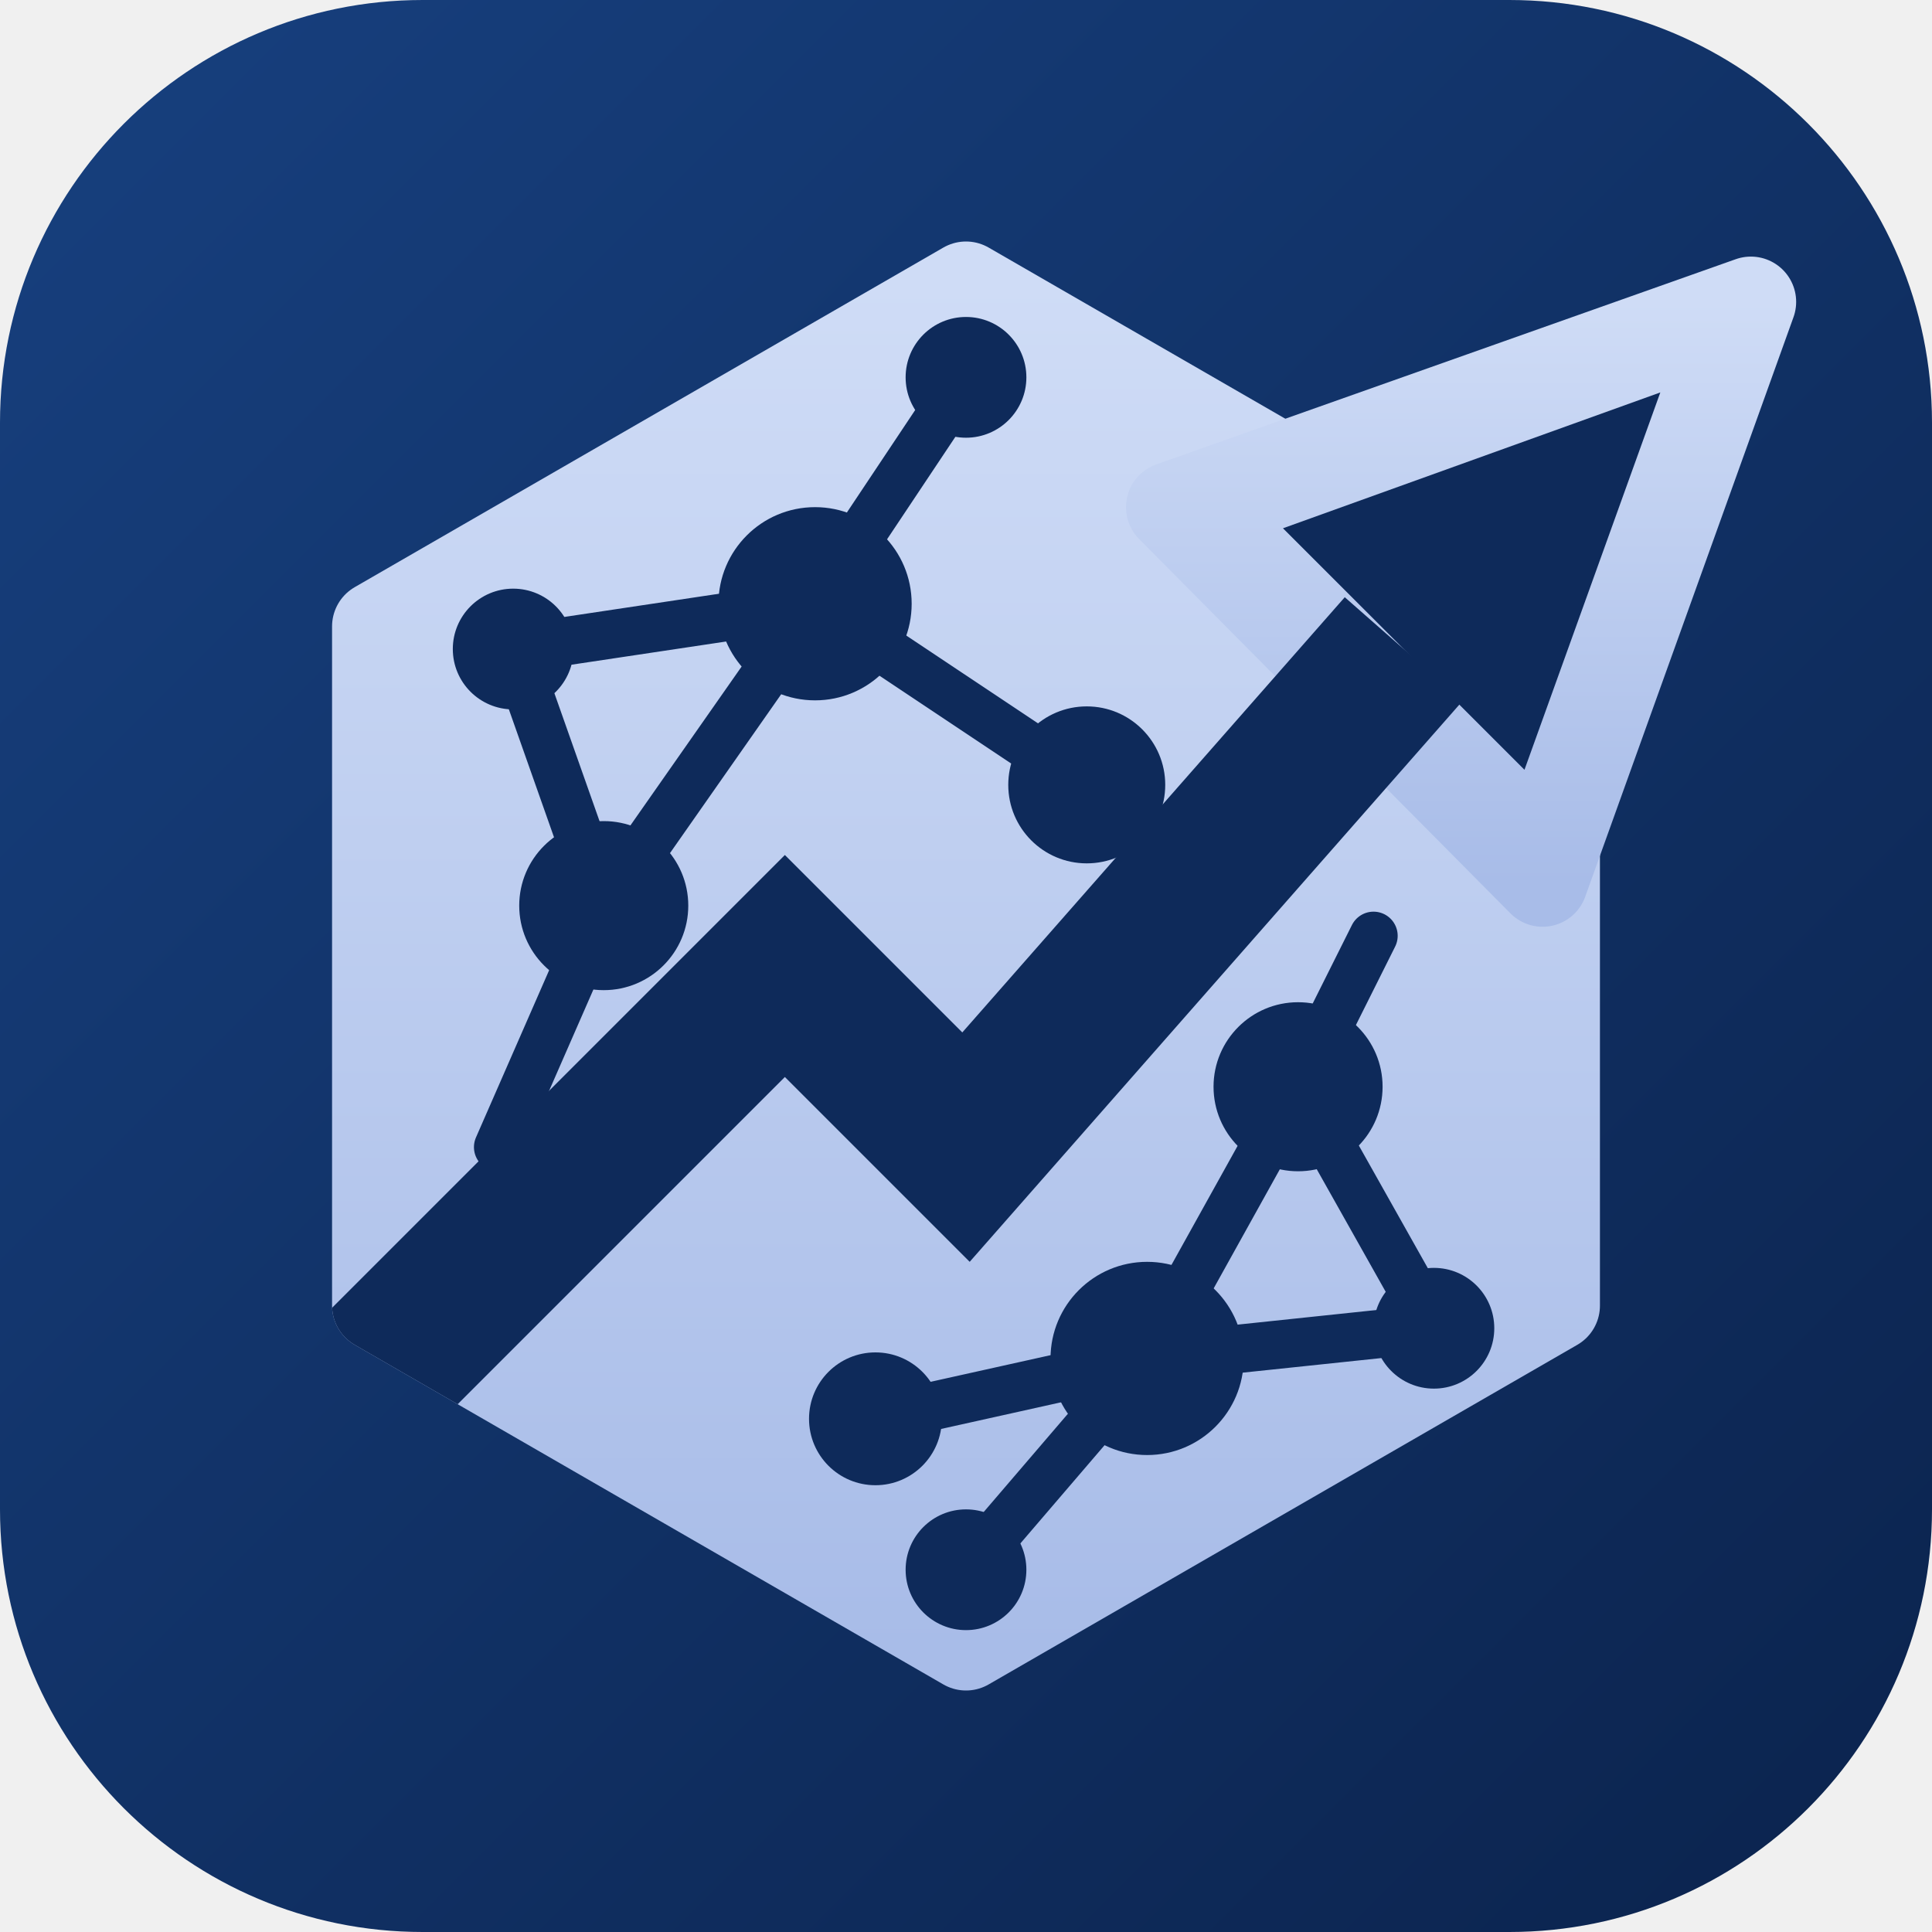
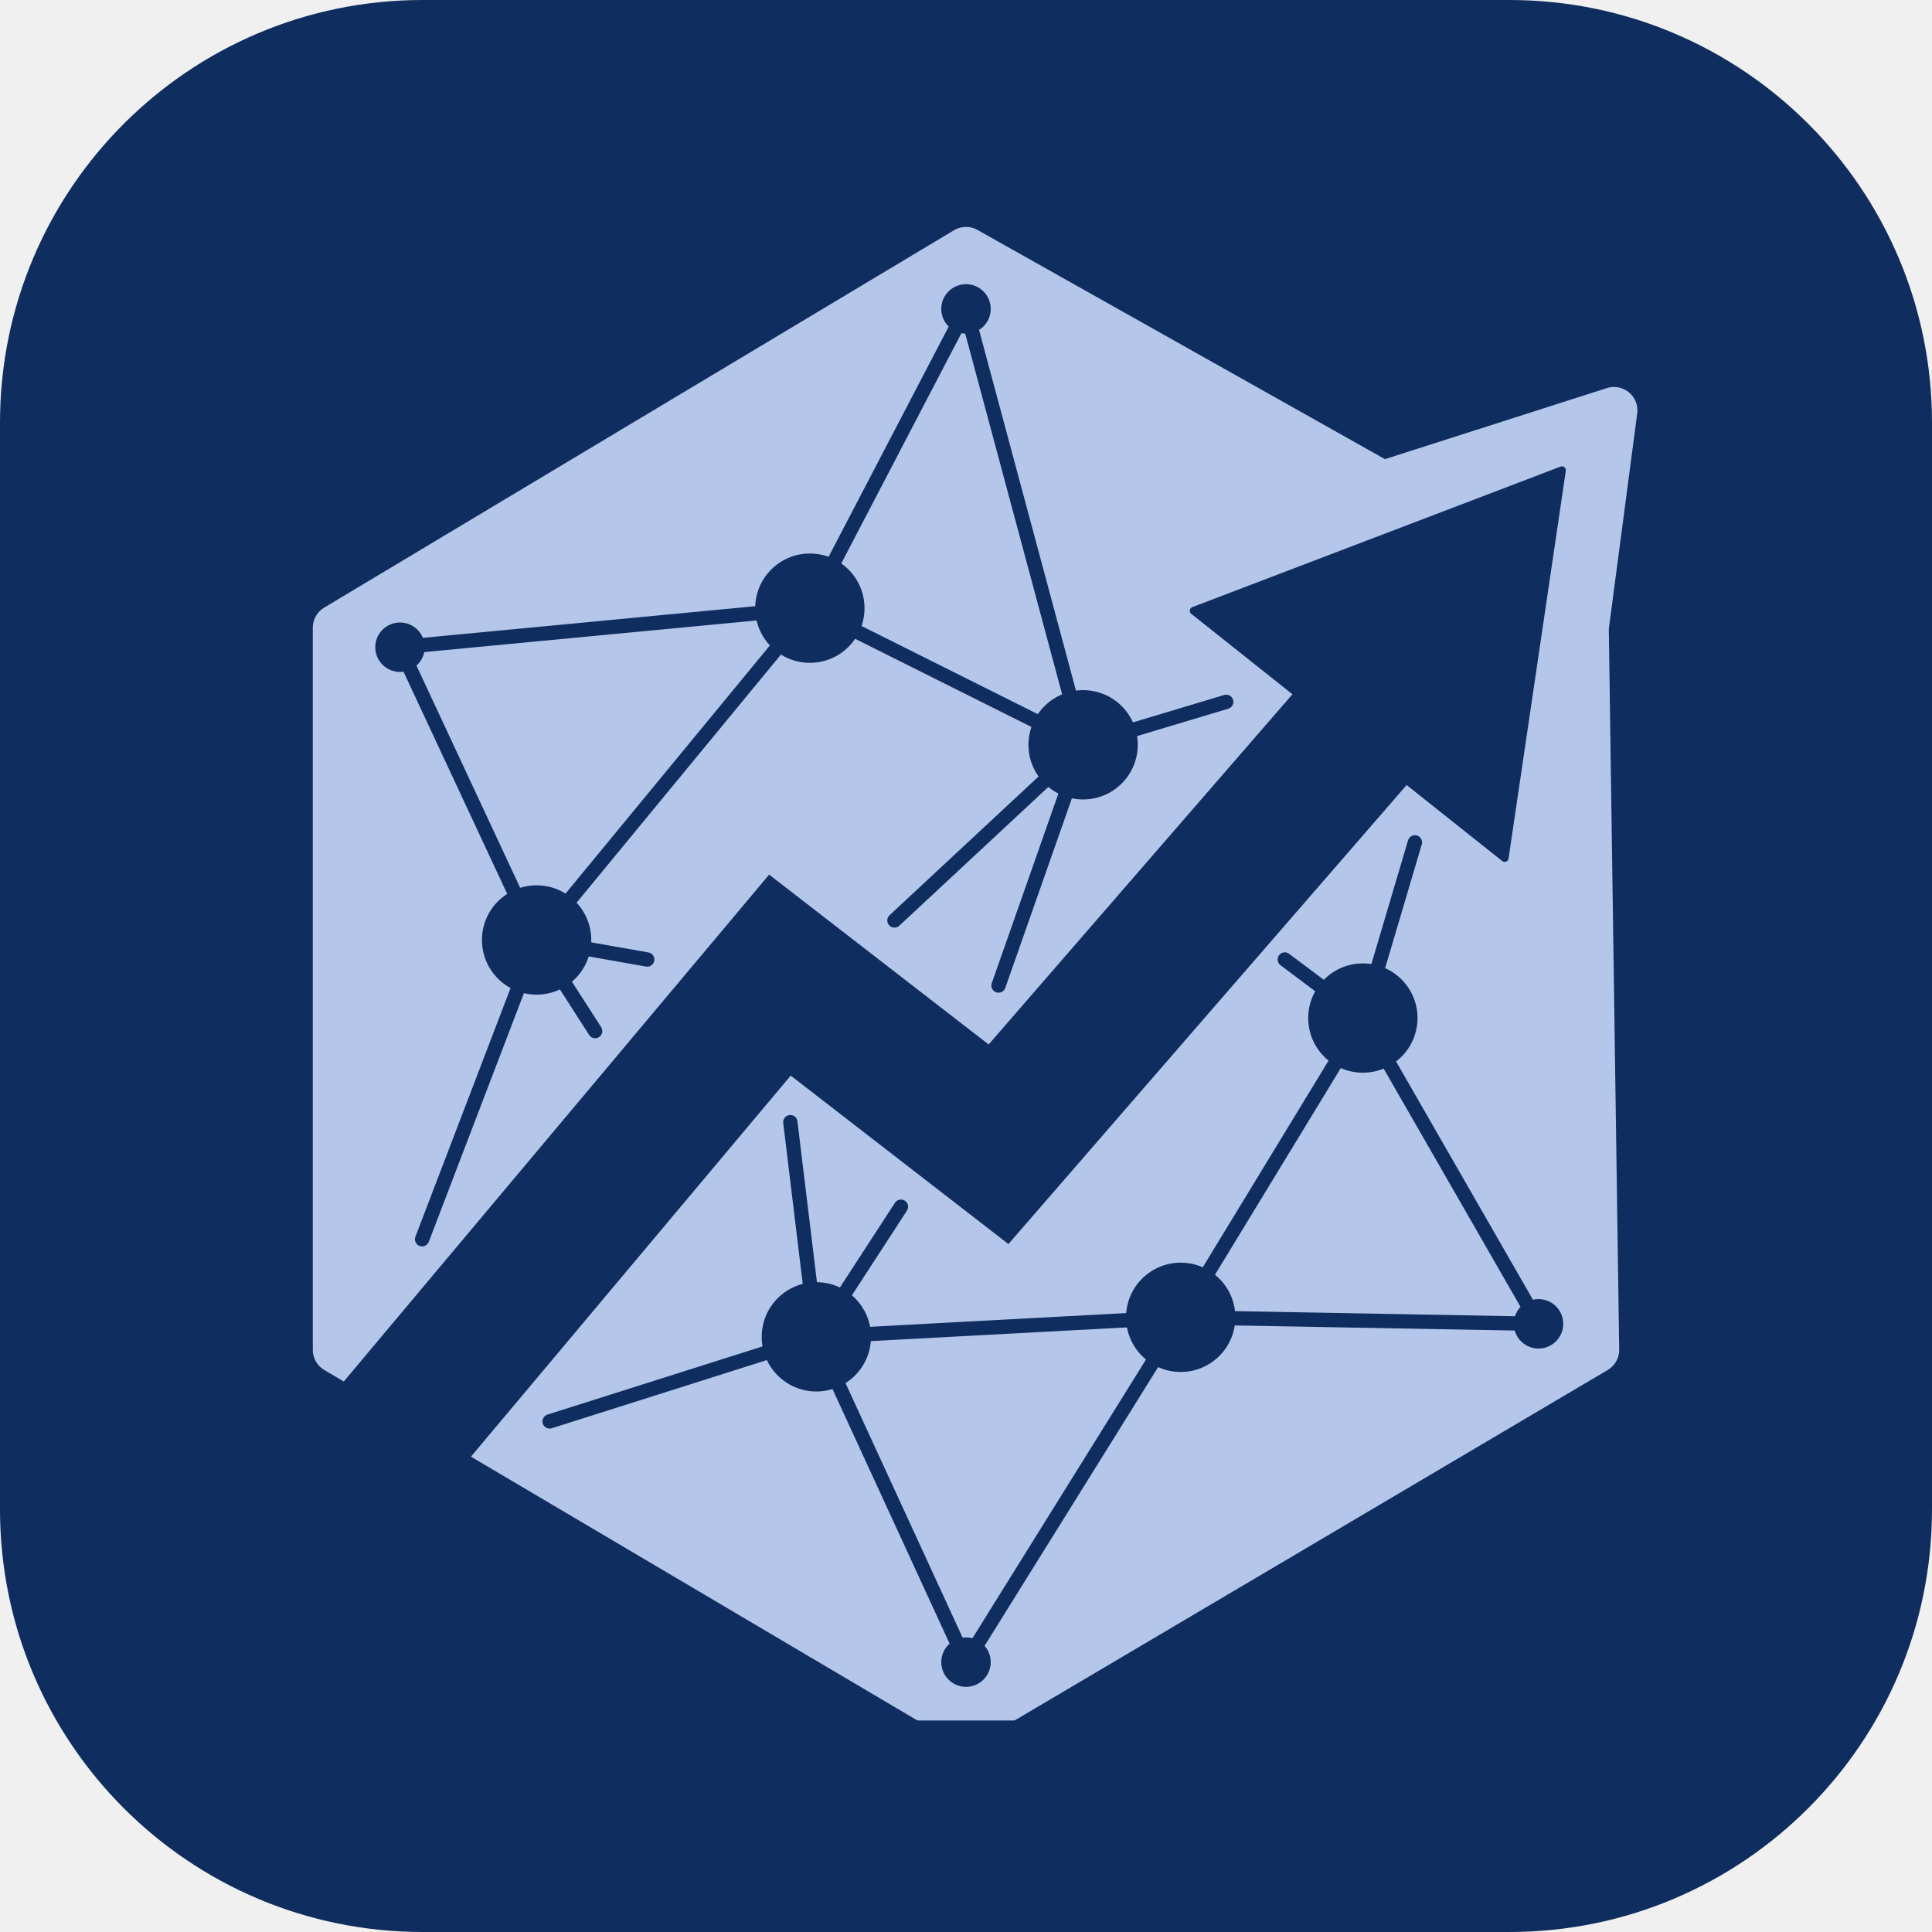
<svg xmlns="http://www.w3.org/2000/svg" viewBox="0 0 64 64">
-   <defs>
-     <linearGradient id="t" x1="0" y1="0" x2="1" y2="1">
-       <stop offset="0" stop-color="#17407f" />
-       <stop offset="1" stop-color="#0b234d" />
-     </linearGradient>
-     <linearGradient id="h" x1="0" y1="0" x2="0" y2="1">
-       <stop offset="0" stop-color="#cfdcf6" />
-       <stop offset="1" stop-color="#a8bce8" />
-     </linearGradient>
-     <mask id="m">
-       <g fill="#fff" stroke="#fff" stroke-width="3" stroke-linejoin="round">
-         <path d="M32 9.5 51.5 20.75v22.5L32 54.5 12.5 43.25v-22.5Z" />
-         <path d="M58 10 38.8 16.8 51.1 29.2Z" />
+   <rect width="64" height="64" rx="14" fill="#0f2d5e" />
+   <svg x="7" y="7" width="50" height="50" viewBox="220 205 1160 1160">
+     <mask id="m" maskUnits="userSpaceOnUse" x="0" y="0" width="1600" height="1600">
+       <path d="M800 235 1120 415 1298 358 1276 525 1284 1080 800 1366 316 1080 316 525Z" fill="#fff" stroke="#fff" stroke-width="36" stroke-linejoin="round" />
+       <path d="M250 1277 657 792 825 922 1100 605" fill="none" stroke="#000" stroke-width="112" stroke-miterlimit="8" />
+       <path d="M975 512 1258 404 1214 702Z" fill="#000" stroke="#000" stroke-width="6" stroke-linejoin="round" />
+       <g fill="none" stroke="#000" stroke-width="11" stroke-linecap="round">
+         <path d="M800 280 680 510 890 615 800 280" />
+         <path d="M680 510 365 540 470 765 680 510" />
+         <path d="M470 765 382 995" />
+         <path d="M470 765 555 780" />
+         <path d="M470 765 515 835" />
+         <path d="M890 615 1000 582" />
+         <path d="M890 615 745 750" />
+         <path d="M890 615 825 800" />
+         <path d="M1105 825 965 1055 1240 1060 1105 825" />
+         <path d="M1105 825 1045 780" />
+         <path d="M1105 825 1145 690" />
+         <path d="M965 1055 685 1070 800 1320 965 1055" />
+         <path d="M685 1070 665 905" />
+         <path d="M685 1070 750 970" />
+         <path d="M685 1070 480 1135" />
+       </g>
+       <g fill="#000">
+         <circle cx="800" cy="280" r="19" />
+         <circle cx="680" cy="510" r="42" />
+         <circle cx="890" cy="615" r="42" />
+         <circle cx="365" cy="540" r="19" />
+         <circle cx="470" cy="765" r="42" />
+         <circle cx="1105" cy="825" r="42" />
+         <circle cx="1240" cy="1060" r="19" />
+         <circle cx="965" cy="1055" r="42" />
+         <circle cx="685" cy="1070" r="42" />
+         <circle cx="800" cy="1320" r="19" />
      </g>
    </mask>
-   </defs>
-   <rect width="64" height="64" rx="14" fill="url(#t)" />
-   <g fill="url(#h)" stroke="url(#h)" stroke-width="3" stroke-linejoin="round">
-     <path d="M32 9.5 51.5 20.75v22.5L32 54.5 12.5 43.25v-22.5Z" />
-     <path d="M58 10 38.8 16.8 51.1 29.2Z" />
-   </g>
-   <g stroke="#0e2a5a" stroke-width="1.6" stroke-linecap="round" fill="none">
-     <path d="M17 21.5 27 20 32 12.5M27 20 20 30M17 21.5 20 30M27 20 36 26M20 30 16.5 38" />
-     <path d="M47.5 44 38 45 32 52M38 45 43 36 47.5 44M38 45 29 47M43 36 45.5 31" />
-   </g>
-   <g fill="#0e2a5a">
-     <circle cx="32" cy="12.5" r="2" />
-     <circle cx="17" cy="21.5" r="2" />
-     <circle cx="27" cy="20" r="3.2" />
-     <circle cx="20" cy="30" r="2.8" />
-     <circle cx="36" cy="26" r="2.6" />
-     <circle cx="43" cy="36" r="2.8" />
-     <circle cx="38" cy="45" r="3.2" />
-     <circle cx="47.5" cy="44" r="2" />
-     <circle cx="32" cy="52" r="2" />
-     <circle cx="29" cy="47" r="2.2" />
-   </g>
-   <path d="M5 53 26 32 32 38 46.5 21.5" fill="none" stroke="#0e2a5a" stroke-width="5.2" stroke-linejoin="miter" mask="url(#m)" />
-   <path d="M55 13 42.5 17.5 50.5 25.5Z" fill="#0e2a5a" />
+     <rect x="0" y="0" width="1600" height="1600" fill="#b4c6ea" mask="url(#m)" />
+   </svg>
</svg>
